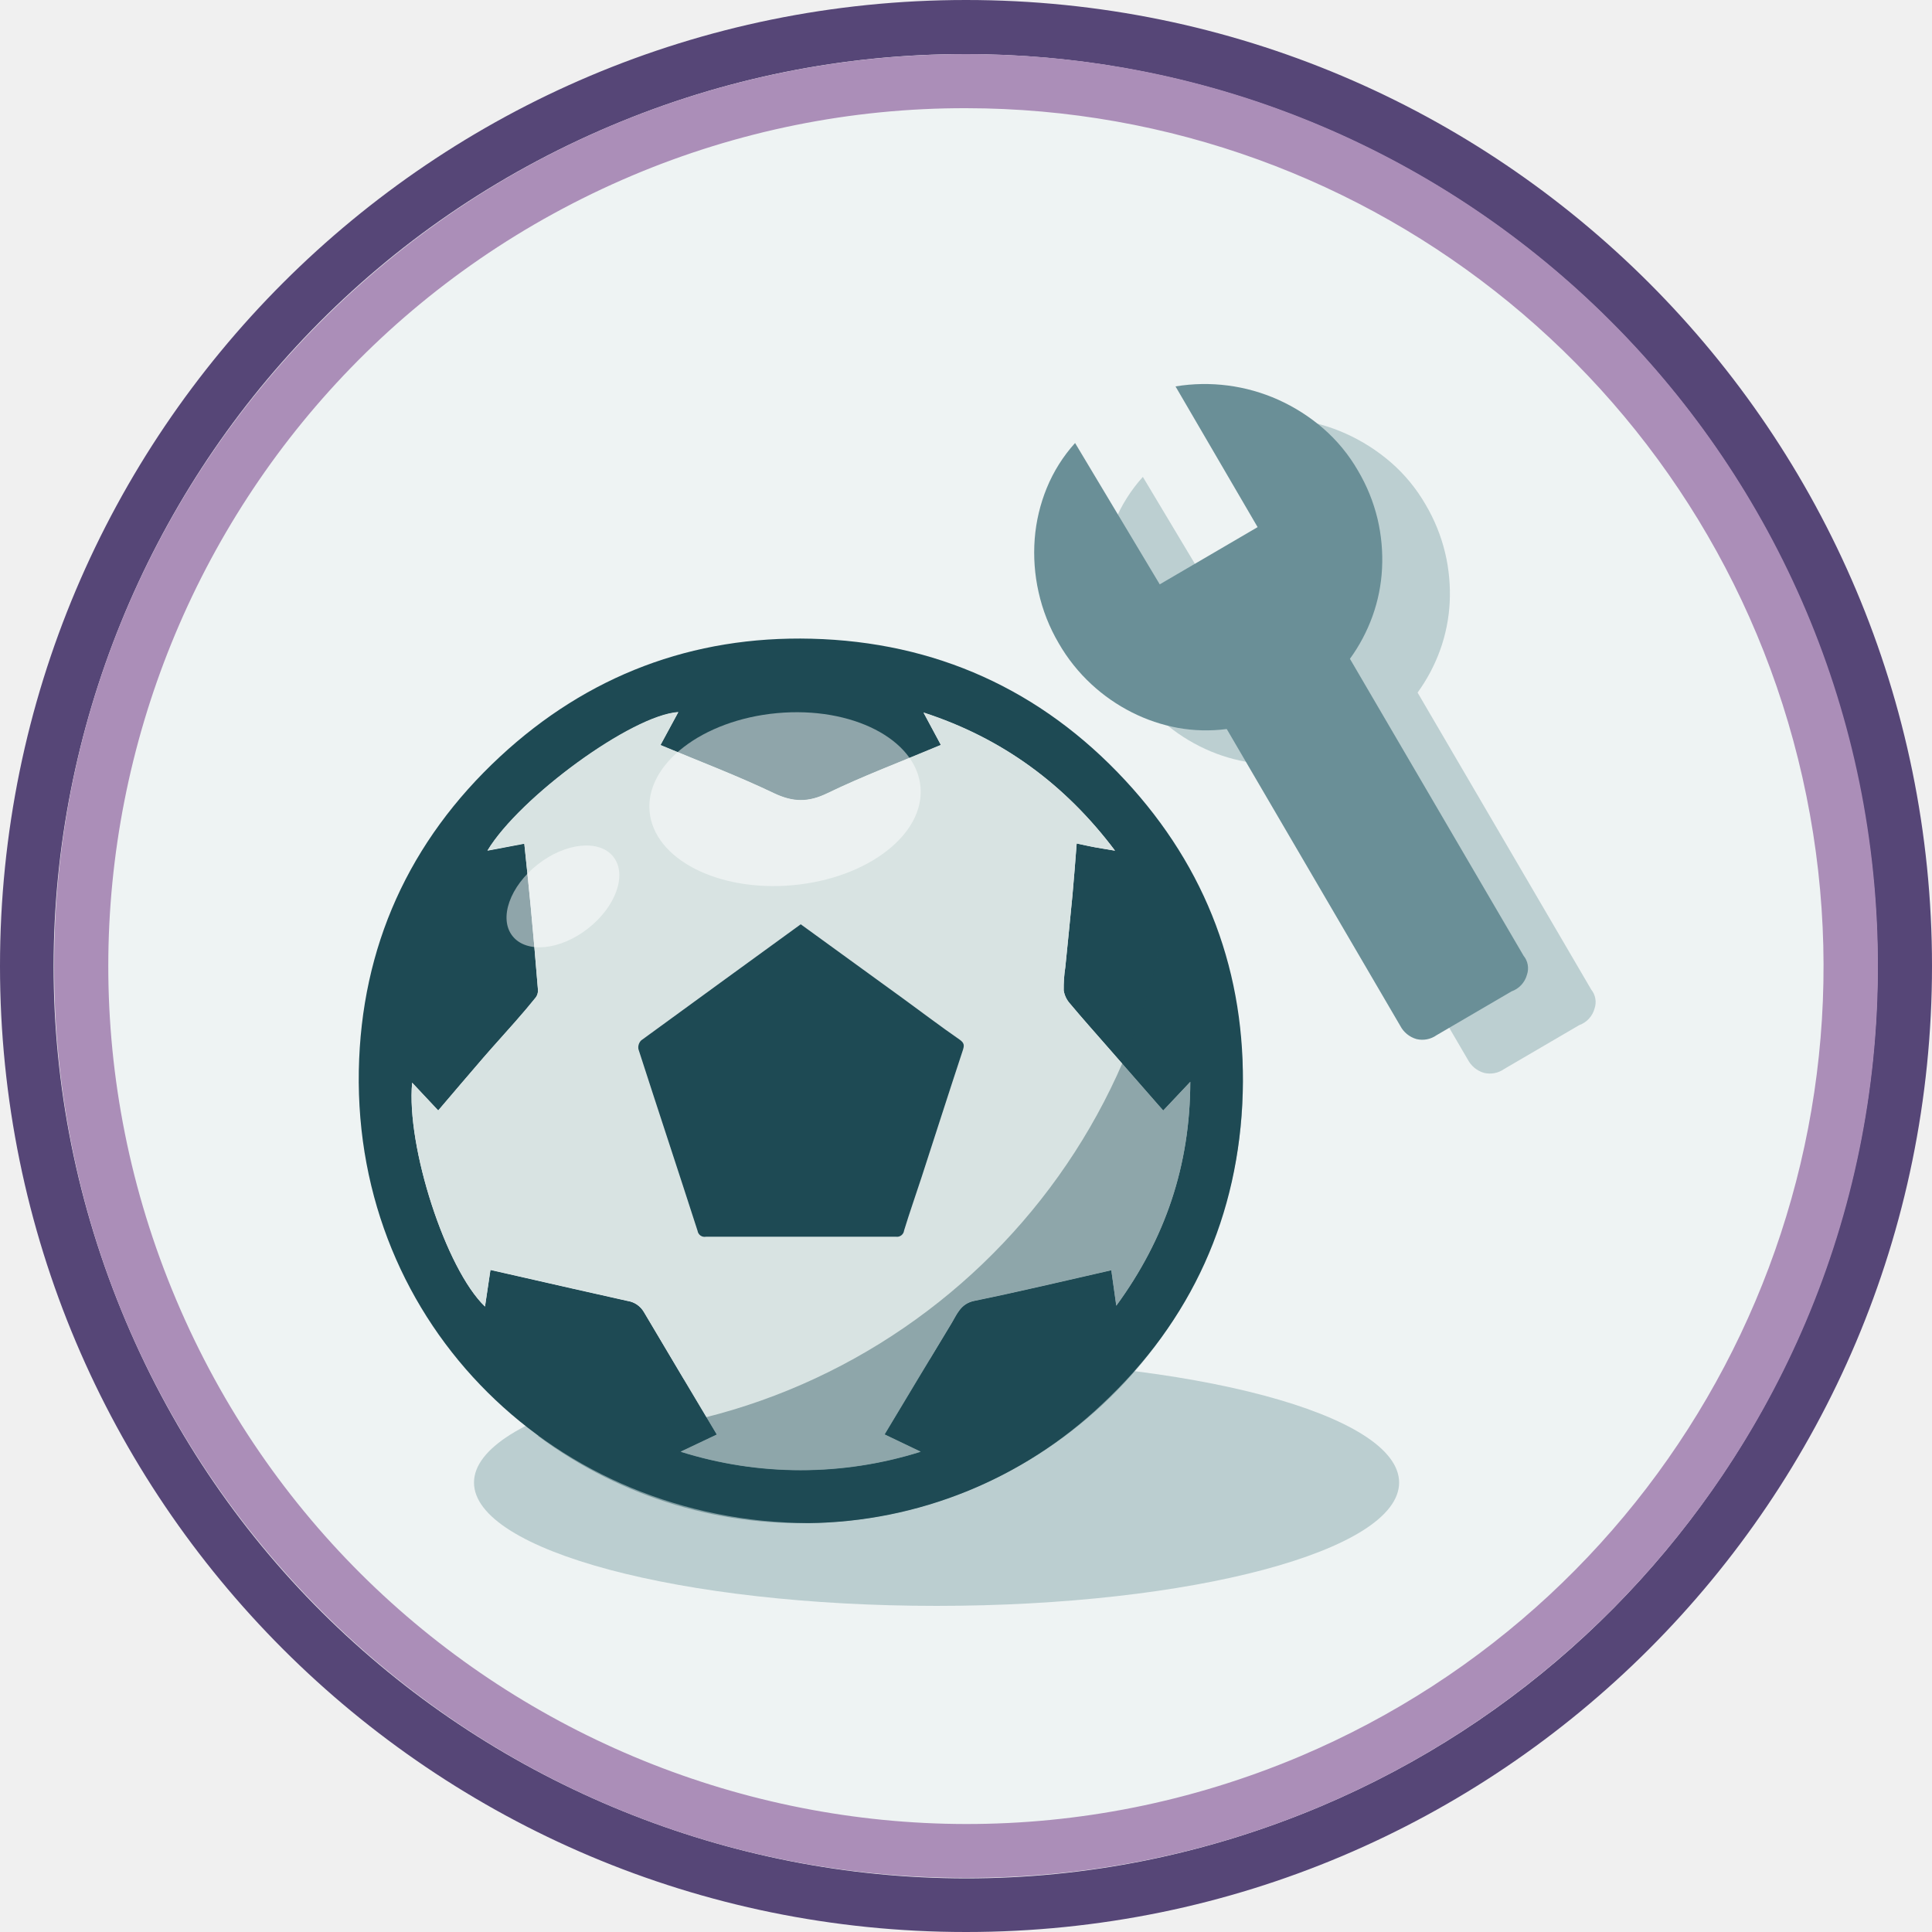
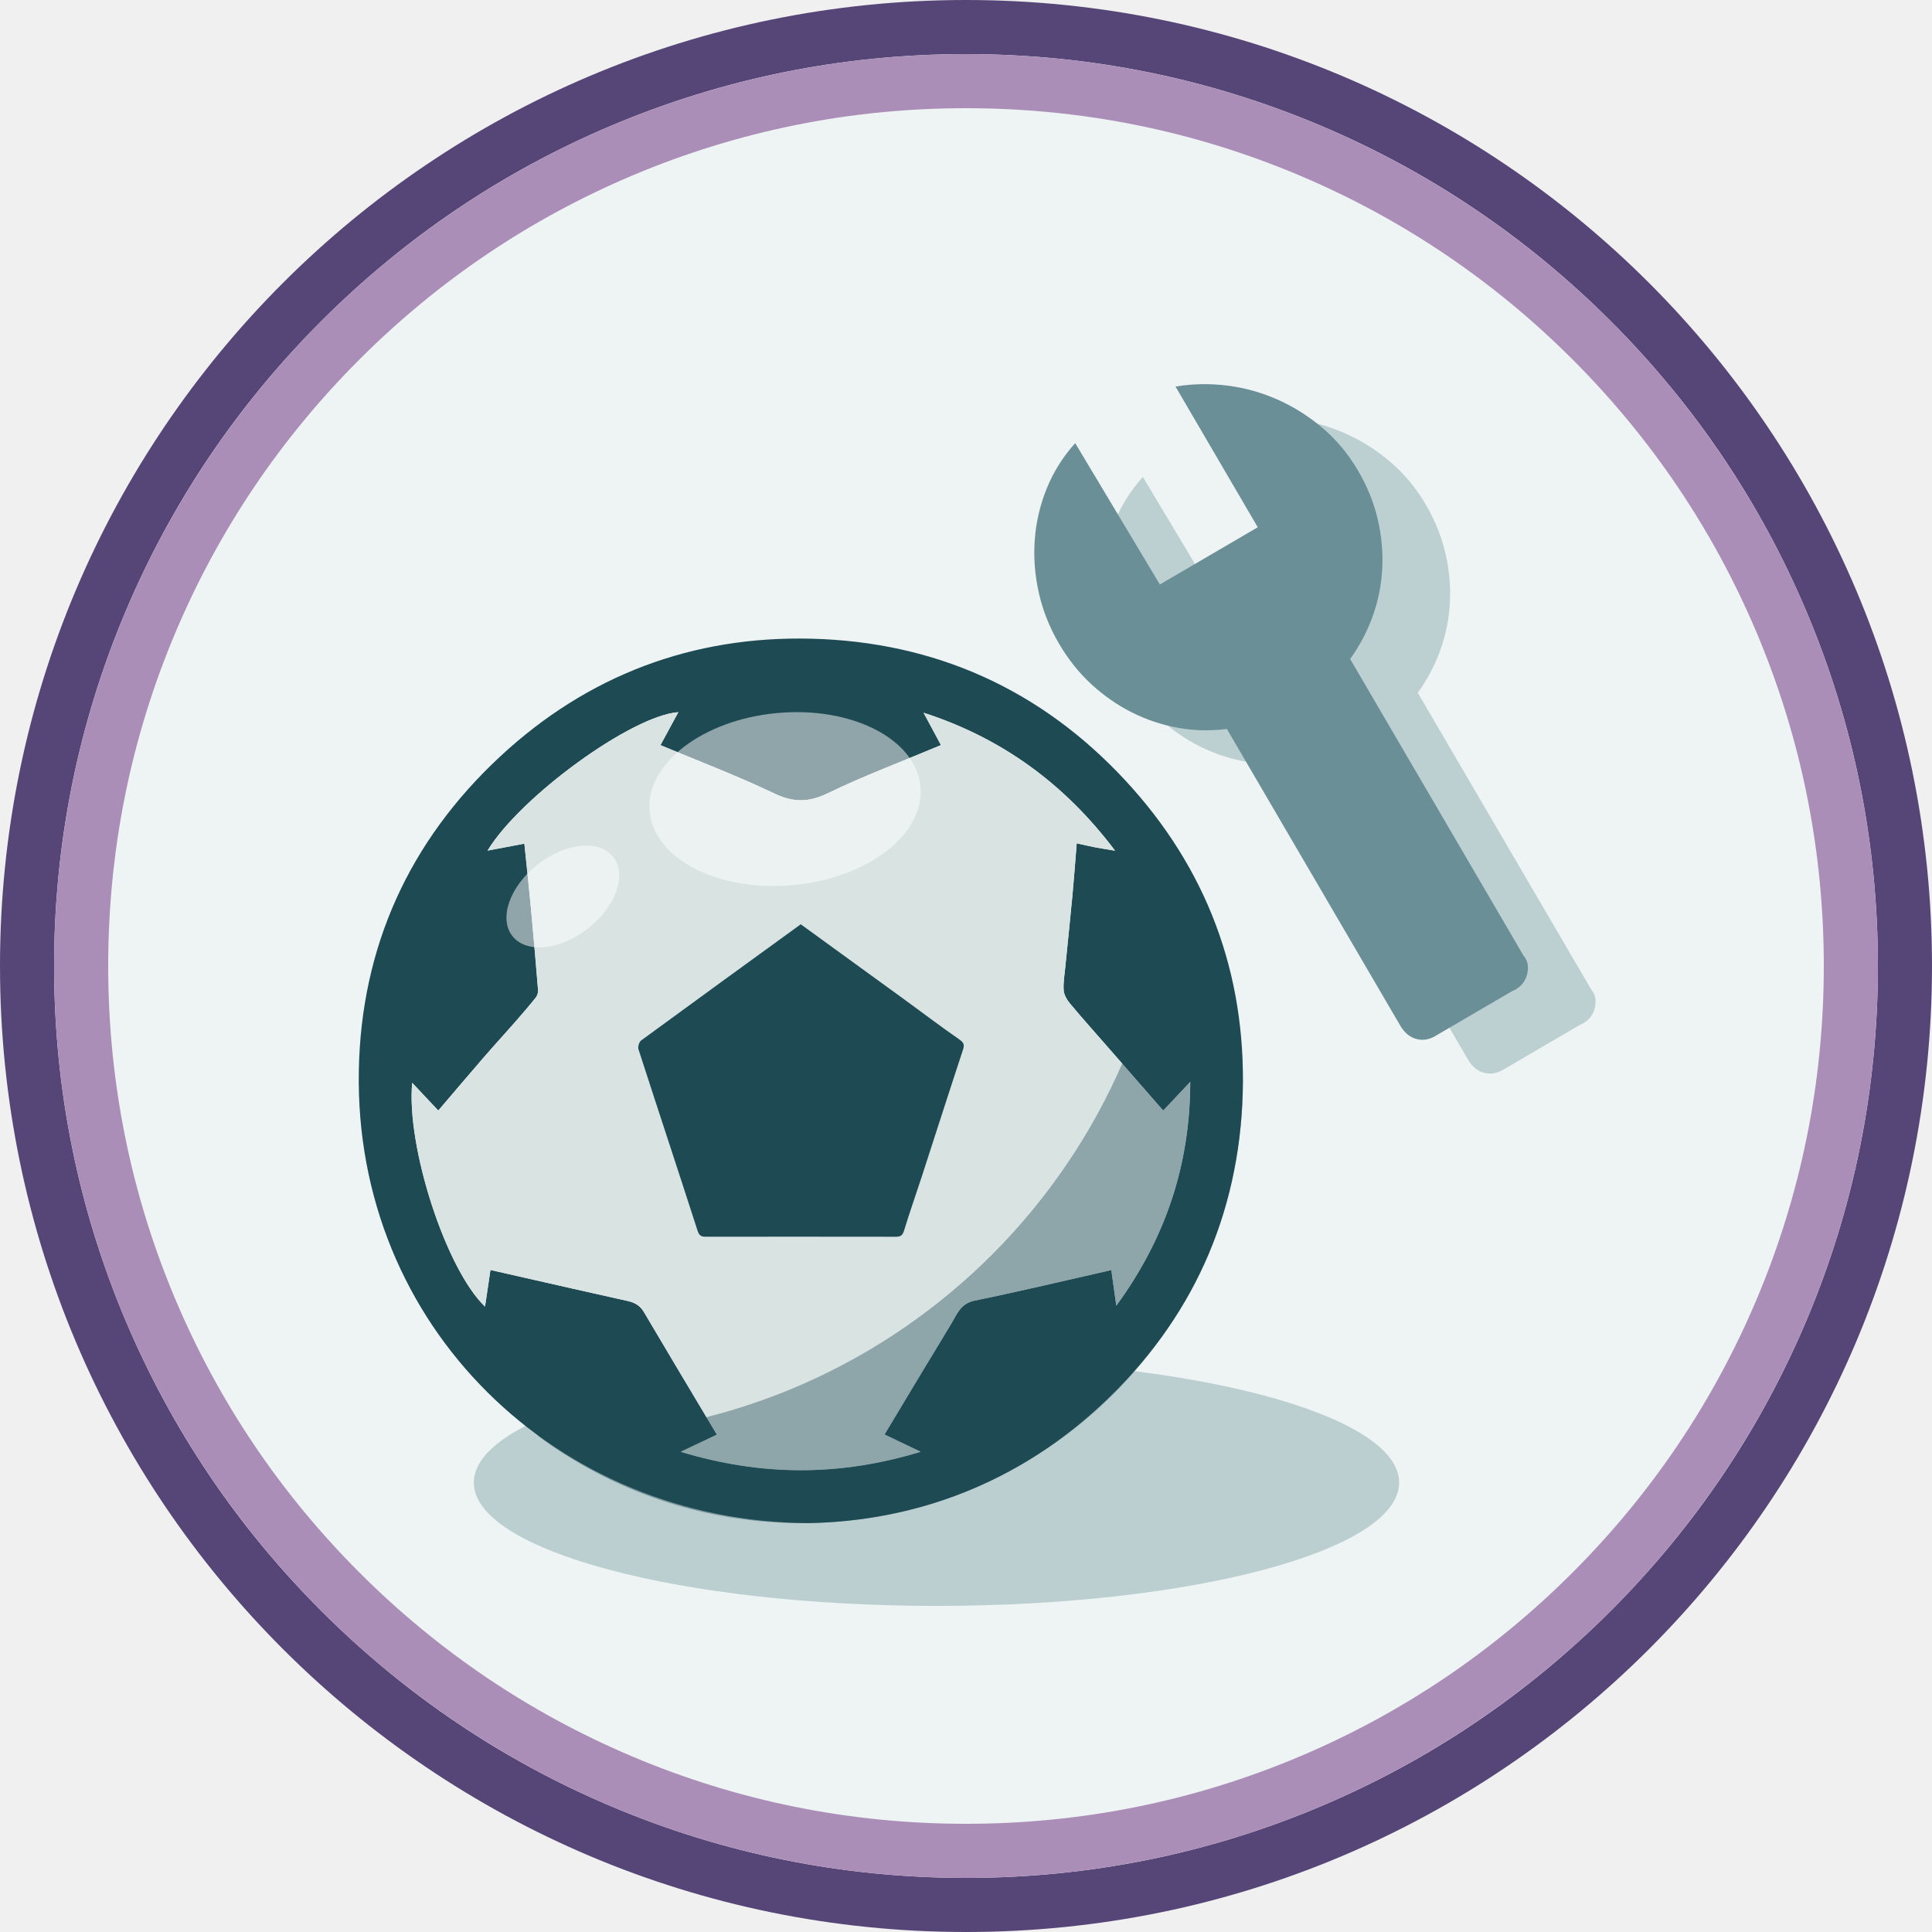
- <svg xmlns="http://www.w3.org/2000/svg" id="Graphics" viewBox="0 0 500 500">
-   <defs>
-     <style>.cls-1{fill:#564677;}.cls-2{fill:#eef3f3;}.cls-3{fill:#ab8eb8;}.cls-4{fill:#bccfd1;}.cls-5{fill:#6a8f97;}.cls-6{fill:#bbced0;}.cls-7,.cls-9{fill:#1e4a54;}.cls-8{fill:#d8e3e2;}.cls-9{opacity:0.4;}.cls-10{fill:#fff;opacity:0.5;}</style>
-   </defs>
-   <path class="cls-1" d="M250.33,14a236.07,236.07,0,0,1,91.86,453.46A236.06,236.06,0,0,1,158.47,32.54,234.51,234.51,0,0,1,250.33,14m0-14C112.26,0,.33,111.93.33,250s111.93,250,250,250,250-111.93,250-250S388.4,0,250.33,0h0Z" transform="translate(-0.33)" />
-   <path class="cls-2" d="M250.33,479A229,229,0,0,1,88.4,88.08,229,229,0,1,1,412.25,411.92,227.5,227.5,0,0,1,250.33,479Z" transform="translate(-0.33)" />
-   <path class="cls-3" d="M250.33,28a222.06,222.06,0,0,1,86.4,426.56A222.06,222.06,0,0,1,163.92,45.44,220.58,220.58,0,0,1,250.33,28m0-14c-130.33,0-236,105.67-236,236S120,486,250.33,486s236-105.67,236-236S380.66,14,250.33,14h0Z" transform="translate(-0.33)" />
-   <path class="cls-4" d="M412.13,256.09A5.14,5.14,0,0,1,413,261a6.32,6.32,0,0,1-4,4.32l-19.4,11.34a6.39,6.39,0,0,1-5.2,1,6.89,6.89,0,0,1-4.21-3.45l-44.89-76.79a41,41,0,0,1-12.66-.3,43.85,43.85,0,0,1-11.87-4,45.76,45.76,0,0,1-10.49-7.28,45.06,45.06,0,0,1-8.45-10.59A45.63,45.63,0,0,1,286.65,162a46.6,46.6,0,0,1-1-13.75,43.7,43.7,0,0,1,3.12-13.18,39.89,39.89,0,0,1,7.33-11.65L318,160l25.33-14.81-21.29-36.42a46.55,46.55,0,0,1,26.58,3.45,47.87,47.87,0,0,1,11.63,7.41,42.66,42.66,0,0,1,9,10.92,45.26,45.26,0,0,1,5.09,12.56,45.83,45.83,0,0,1,1.17,12.79,42.74,42.74,0,0,1-2.48,12.34,44.39,44.39,0,0,1-5.83,11Z" transform="translate(-0.33)" />
-   <path class="cls-5" d="M394.62,247.33a5.14,5.14,0,0,1,.89,4.92,6.32,6.32,0,0,1-4,4.32l-19.4,11.34a6.39,6.39,0,0,1-5.2,1,6.89,6.89,0,0,1-4.21-3.45l-44.89-76.79a41,41,0,0,1-12.66-.3,43.85,43.85,0,0,1-11.87-4,45.76,45.76,0,0,1-10.49-7.28,45.06,45.06,0,0,1-8.45-10.59,45.63,45.63,0,0,1-5.23-13.27,46.6,46.6,0,0,1-1-13.75,43.7,43.7,0,0,1,3.12-13.18,39.89,39.89,0,0,1,7.33-11.65l21.91,36.58,25.33-14.81L304.55,100a46.55,46.55,0,0,1,26.58,3.45,47.87,47.87,0,0,1,11.63,7.41,42.66,42.66,0,0,1,9,10.92,45.26,45.26,0,0,1,5.09,12.56A45.83,45.83,0,0,1,358,147.16a42.74,42.74,0,0,1-2.48,12.34,44.39,44.39,0,0,1-5.83,11Z" transform="translate(-0.33)" />
-   <path class="cls-6" d="M242.69,415.6c66.12,0,119.73-14.29,119.73-31.91s-53.61-31.9-119.73-31.9S123,366.08,123,383.69s53.61,31.91,119.74,31.91" transform="translate(-0.33)" />
-   <path class="cls-7" d="M209.6,394.18C144.47,393.9,92,343.29,93.19,277.06c0.6-32,13-59.4,36.56-81.26,22.63-21,49.8-31.28,80.6-30.5,32,0.81,59.38,13.14,81.21,36.68,21.07,22.72,31.26,50,30.38,80.87-0.91,31.75-13.17,58.89-36.46,80.62A112.12,112.12,0,0,1,209.6,394.18Zm79.63-56.27c12.65-17.29,19.11-36.29,19.14-57.94l-7,7.42-1.3-1.47-13.12-15c-3.24-3.71-6.53-7.38-9.69-11.17a6.65,6.65,0,0,1-1.65-3.42,35.65,35.65,0,0,1,.42-6.06c0.61-6.21,1.27-12.42,1.85-18.63,0.41-4.35.72-8.71,1.09-13.36,1.69,0.37,3.25.74,4.81,1s3.17,0.54,5.11.86C276,203,259.68,191,239.34,184.45l4.5,8.38-1.81.75c-9.2,3.87-18.58,7.38-27.54,11.74-5,2.41-8.92,2.36-13.88,0-9.52-4.56-19.44-8.31-29.36-12.46l4.62-8.53c-12.1.87-41,22-49.38,35.83l9.53-1.8c0.58,5.71,1.17,11.07,1.67,16.43q1,10.73,1.87,21.46a3,3,0,0,1-.57,1.92c-1.7,2.14-3.48,4.21-5.29,6.26-2.74,3.12-5.55,6.19-8.27,9.33-3.89,4.49-7.72,9-11.69,13.67L107,280.23c-1.55,16.5,8.73,48.25,18.85,57.92l1.41-9.48,7.18,1.63c9.43,2.14,18.85,4.3,28.29,6.39a5.91,5.91,0,0,1,4.22,2.84c6.22,10.53,12.5,21,18.9,31.76l-9.36,4.44a103.45,103.45,0,0,0,62.11,0l-9.34-4.47c5.87-9.76,11.51-19.21,17.22-28.6,1.51-2.47,2.41-5.29,6.08-6,11.73-2.4,23.38-5.19,35.38-7.91Z" transform="translate(-0.33)" />
-   <path class="cls-8" d="M289.22,337.92l-1.29-9.22c-12,2.71-23.65,5.51-35.38,7.91-3.67.75-4.57,3.56-6.08,6-5.72,9.4-11.35,18.84-17.22,28.6l9.34,4.47a103.45,103.45,0,0,1-62.11,0l9.36-4.44c-6.4-10.74-12.69-21.23-18.9-31.76a5.91,5.91,0,0,0-4.22-2.84c-9.44-2.09-18.86-4.25-28.29-6.39l-7.18-1.63-1.41,9.48c-10.12-9.67-20.4-41.42-18.85-57.92l6.75,7.18c4-4.65,7.8-9.19,11.69-13.67,2.72-3.14,5.53-6.2,8.27-9.33,1.8-2.05,3.58-4.13,5.29-6.26a3,3,0,0,0,.57-1.92q-0.87-10.74-1.87-21.46c-0.5-5.36-1.09-10.72-1.67-16.43l-9.53,1.8c8.36-13.85,37.28-35,49.38-35.83l-4.62,8.53c9.92,4.16,19.84,7.9,29.36,12.46,5,2.37,8.92,2.42,13.88,0,9-4.35,18.34-7.87,27.54-11.74l1.81-.75-4.5-8.38C259.68,191,276,203,288.9,220.16c-1.94-.32-3.53-0.56-5.11-0.86s-3.12-.67-4.81-1c-0.38,4.65-.69,9-1.09,13.36-0.58,6.21-1.24,12.42-1.85,18.63a35.65,35.65,0,0,0-.42,6.06,6.65,6.65,0,0,0,1.65,3.42c3.16,3.78,6.45,7.46,9.69,11.17l13.12,15,1.3,1.47,7-7.42C308.33,301.63,301.87,320.63,289.22,337.92ZM207.56,239.2c-13.84,10-27.61,20-41.32,30.07a2.59,2.59,0,0,0-.69,2.29c5.07,15.68,10.25,31.31,15.3,47a1.84,1.84,0,0,0,2.17,1.52q24.59,0,49.18,0a1.85,1.85,0,0,0,2.1-1.62c1.41-4.66,3-9.25,4.56-13.89,3.54-10.89,7-21.79,10.61-32.66,0.43-1.31.49-2-.83-2.87-4.92-3.4-9.67-7-14.51-10.54Q220.87,248.84,207.56,239.2Z" transform="translate(-0.33)" />
-   <path class="cls-7" d="M207.56,239.2q13.32,9.66,26.58,19.29c4.84,3.52,9.59,7.14,14.51,10.54,1.31,0.91,1.26,1.56.83,2.87-3.59,10.87-7.07,21.78-10.61,32.66-1.51,4.63-3.14,9.23-4.56,13.89a1.85,1.85,0,0,1-2.1,1.62q-24.59,0-49.18,0a1.84,1.84,0,0,1-2.17-1.52c-5.05-15.68-10.24-31.32-15.3-47a2.59,2.59,0,0,1,.69-2.29C180,259.22,193.72,249.25,207.56,239.2Z" transform="translate(-0.33)" />
-   <path class="cls-9" d="M303.84,218.19A160.23,160.23,0,0,1,143.77,371.64c-1.45,0-2.88-.07-4.32-0.11A114.23,114.23,0,0,0,303.84,218.19Z" transform="translate(-0.33)" />
-   <ellipse class="cls-10" cx="203.5" cy="206.81" rx="35.2" ry="22.36" transform="translate(-18.37 19.46) rotate(-5.24)" />
-   <ellipse class="cls-10" cx="146" cy="232.01" rx="16.6" ry="10.54" transform="translate(-112.3 139.32) rotate(-38.06)" />
+ <svg xmlns="http://www.w3.org/2000/svg" version="1.1" id="Graphics" x="0px" y="0px" viewBox="0 0 500 500" enable-background="new 0 0 500 500" xml:space="preserve">
+   <g>
+     <g>
+       <path fill="#564677" d="M250,14c31.866,0,62.771,6.238,91.857,18.54c28.101,11.886,53.341,28.904,75.02,50.583    c21.678,21.678,38.697,46.919,50.583,75.02C479.762,187.229,486,218.134,486,250c0,31.866-6.238,62.771-18.54,91.857    c-11.886,28.101-28.904,53.341-50.583,75.02c-21.678,21.678-46.919,38.697-75.02,50.583C312.771,479.762,281.866,486,250,486    s-62.771-6.238-91.857-18.54c-28.101-11.886-53.341-28.904-75.02-50.583c-21.678-21.678-38.697-46.919-50.583-75.02    C20.238,312.771,14,281.866,14,250c0-31.866,6.238-62.771,18.54-91.857c11.886-28.101,28.904-53.341,50.583-75.02    c21.678-21.678,46.919-38.697,75.02-50.583C187.229,20.238,218.134,14,250,14 M250,0C111.93,0,0,111.929,0,250    c0,138.07,111.93,250,250,250s250-111.93,250-250C500,111.929,388.07,0,250,0L250,0z" />
+     </g>
+     <g>
+       <path fill="#EEF3F3" d="M250,479c-61.165,0-118.67-23.821-161.924-67.075C44.821,368.67,21,311.165,21,250    c0-61.164,23.821-118.67,67.076-161.924S188.836,21,250,21c61.165,0,118.67,23.821,161.925,67.076    C455.179,131.33,479,188.836,479,250c0,61.165-23.821,118.67-67.075,161.925C368.67,455.179,311.165,479,250,479z" />
+       <path fill="#AB8EB8" d="M250,28c29.974,0,59.045,5.868,86.405,17.441c26.434,11.181,50.177,27.191,70.57,47.584    s36.403,44.137,47.584,70.57C466.132,190.956,472,220.026,472,250c0,29.974-5.868,59.045-17.441,86.405    c-11.181,26.434-27.191,50.177-47.584,70.57c-20.393,20.393-44.136,36.403-70.57,47.584C309.045,466.132,279.974,472,250,472    c-29.974,0-59.044-5.868-86.404-17.441c-26.434-11.181-50.177-27.191-70.57-47.584c-20.393-20.393-36.403-44.137-47.584-70.57    C33.868,309.045,28,279.974,28,250c0-29.974,5.868-59.044,17.441-86.404c11.181-26.434,27.191-50.177,47.584-70.57    c20.393-20.393,44.137-36.403,70.57-47.584C190.956,33.868,220.026,28,250,28 M250,14C119.669,14,14,119.669,14,250    c0,130.332,105.669,236,236,236c130.332,0,236-105.668,236-236C486,119.669,380.332,14,250,14L250,14z" />
+     </g>
+     <path fill="#BCCFD1" d="M411.806,256.088c1.111,1.297,1.407,2.941,0.887,4.925c-0.521,1.987-1.849,3.427-3.981,4.319   l-19.396,11.337c-1.743,1.106-3.476,1.435-5.201,0.982c-1.725-0.452-3.128-1.603-4.207-3.449l-44.885-76.792   c-4.28,0.554-8.498,0.453-12.657-0.303c-4.159-0.755-8.117-2.07-11.868-3.95c-3.755-1.877-7.251-4.302-10.493-7.276   c-3.243-2.971-6.061-6.504-8.45-10.595c-2.47-4.222-4.214-8.646-5.234-13.271c-1.023-4.625-1.356-9.208-1.002-13.753   c0.353-4.542,1.393-8.936,3.12-13.175c1.725-4.24,4.168-8.124,7.329-11.652l21.913,36.581l25.334-14.807l-21.286-36.417   c4.437-0.735,8.928-0.814,13.469-0.239c4.541,0.578,8.911,1.808,13.11,3.689c4.198,1.884,8.075,4.354,11.632,7.407   c3.556,3.056,6.566,6.694,9.036,10.916c2.389,4.091,4.085,8.277,5.085,12.562c0.998,4.284,1.387,8.549,1.17,12.792   c-0.22,4.245-1.047,8.356-2.481,12.337c-1.437,3.98-3.379,7.661-5.828,11.041L411.806,256.088z" />
+     <path fill="#6A8F97" d="M394.297,247.334c1.111,1.297,1.407,2.941,0.887,4.925c-0.521,1.987-1.849,3.427-3.981,4.319   l-19.396,11.337c-1.743,1.106-3.476,1.435-5.201,0.982c-1.725-0.452-3.128-1.603-4.207-3.449l-44.885-76.792   c-4.28,0.554-8.498,0.453-12.657-0.303c-4.159-0.755-8.117-2.07-11.868-3.95c-3.755-1.877-7.251-4.302-10.493-7.276   c-3.243-2.971-6.061-6.504-8.45-10.595c-2.47-4.222-4.214-8.646-5.234-13.271c-1.023-4.625-1.356-9.209-1.002-13.753   c0.353-4.542,1.393-8.936,3.12-13.175c1.725-4.24,4.168-8.124,7.329-11.652l21.913,36.581l25.334-14.807l-21.286-36.417   c4.437-0.735,8.928-0.814,13.469-0.239c4.541,0.578,8.911,1.808,13.11,3.689c4.198,1.884,8.075,4.354,11.632,7.407   c3.556,3.056,6.566,6.694,9.036,10.916c2.389,4.091,4.085,8.277,5.085,12.562c0.998,4.284,1.387,8.549,1.17,12.792   c-0.22,4.245-1.047,8.356-2.481,12.337c-1.437,3.98-3.379,7.661-5.828,11.041L394.297,247.334z" />
+     <path fill="#BBCED0" d="M242.366,415.604c66.124,0,119.732-14.286,119.732-31.91c0-17.617-53.607-31.901-119.732-31.901   c-66.131,0-119.741,14.284-119.741,31.901C122.625,401.318,176.235,415.604,242.366,415.604" />
+     <path fill="#1E4A54" d="M209.27,394.183c-65.128-0.278-117.639-50.895-116.406-117.126c0.596-32.016,13.044-59.397,36.558-81.259   c22.628-21.038,49.798-31.281,80.6-30.503c32.015,0.809,59.377,13.14,81.21,36.678c21.074,22.72,31.262,49.992,30.38,80.875   c-0.906,31.746-13.169,58.89-36.465,80.624C263.296,383.858,237.064,393.643,209.27,394.183z M288.895,337.917   c12.649-17.29,19.11-36.292,19.142-57.942c-2.563,2.719-4.722,5.01-6.993,7.419c-0.569-0.642-0.939-1.054-1.304-1.472   c-4.375-5.009-8.749-10.02-13.123-15.03c-3.242-3.713-6.532-7.385-9.689-11.168c-0.798-0.956-1.56-2.237-1.649-3.421   c-0.15-2,0.226-4.043,0.424-6.064c0.61-6.21,1.271-12.416,1.853-18.629c0.407-4.352,0.718-8.714,1.095-13.36   c1.694,0.371,3.247,0.743,4.814,1.044c1.58,0.304,3.173,0.538,5.111,0.86c-12.936-17.196-29.221-29.138-49.562-35.702   c1.498,2.787,2.996,5.573,4.504,8.378c-0.814,0.336-1.311,0.538-1.806,0.746c-9.203,3.866-18.576,7.383-27.542,11.737   c-4.959,2.408-8.924,2.361-13.88-0.011c-9.525-4.559-19.438-8.307-29.362-12.463c1.577-2.909,3.061-5.646,4.625-8.532   c-12.1,0.873-41.015,21.976-49.377,35.829c3.209-0.606,6.404-1.21,9.53-1.801c0.584,5.714,1.168,11.068,1.669,16.43   c0.669,7.15,1.291,14.305,1.872,21.463c0.051,0.628-0.184,1.427-0.575,1.917c-1.702,2.136-3.485,4.209-5.286,6.263   c-2.738,3.124-5.549,6.186-8.269,9.326c-3.887,4.488-7.72,9.023-11.692,13.673c-2.296-2.442-4.46-4.744-6.749-7.179   c-1.554,16.499,8.728,48.248,18.846,57.918c0.494-3.332,0.954-6.436,1.406-9.482c2.663,0.604,4.919,1.117,7.175,1.628   c9.428,2.137,18.851,4.3,28.29,6.387c1.835,0.406,3.224,1.148,4.222,2.838c6.216,10.533,12.502,21.026,18.902,31.763   c-2.965,1.408-5.853,2.78-9.357,4.444c20.989,6.343,41.213,6.367,62.107-0.011c-3.517-1.683-6.405-3.065-9.343-4.471   c5.869-9.761,11.507-19.206,17.223-28.603c1.505-2.475,2.412-5.286,6.08-6.038c11.73-2.402,23.38-5.194,35.376-7.907   C288.032,331.747,288.463,334.832,288.895,337.917z" />
+     <path fill="#D8E3E2" d="M288.895,337.917c-0.432-3.085-0.863-6.17-1.29-9.218c-11.997,2.713-23.647,5.505-35.376,7.907   c-3.668,0.751-4.575,3.563-6.08,6.038c-5.716,9.397-11.354,18.841-17.223,28.603c2.938,1.406,5.826,2.788,9.343,4.471   c-20.894,6.378-41.118,6.354-62.107,0.011c3.504-1.664,6.392-3.036,9.357-4.444c-6.4-10.737-12.686-21.23-18.902-31.763   c-0.998-1.691-2.386-2.433-4.222-2.838c-9.439-2.087-18.862-4.25-28.29-6.387c-2.256-0.511-4.513-1.024-7.175-1.628   c-0.452,3.047-0.912,6.15-1.406,9.482c-10.119-9.67-20.4-41.418-18.846-57.918c2.289,2.435,4.453,4.736,6.749,7.179   c3.972-4.65,7.805-9.185,11.692-13.673c2.72-3.14,5.53-6.202,8.269-9.326c1.801-2.055,3.584-4.128,5.286-6.263   c0.39-0.49,0.626-1.289,0.575-1.917c-0.581-7.158-1.204-14.313-1.872-21.463c-0.501-5.362-1.086-10.716-1.669-16.43   c-3.127,0.591-6.321,1.194-9.53,1.801c8.362-13.853,37.278-34.957,49.377-35.829c-1.564,2.886-3.048,5.623-4.625,8.532   c9.924,4.156,19.837,7.904,29.362,12.463c4.955,2.372,8.921,2.419,13.88,0.011c8.966-4.354,18.339-7.871,27.542-11.737   c0.495-0.208,0.992-0.41,1.806-0.746c-1.508-2.805-3.006-5.592-4.504-8.378c20.341,6.563,36.626,18.506,49.562,35.702   c-1.938-0.323-3.531-0.556-5.111-0.86c-1.567-0.301-3.12-0.673-4.814-1.044c-0.377,4.647-0.687,9.008-1.095,13.36   c-0.582,6.213-1.243,12.418-1.853,18.629c-0.198,2.021-0.574,4.064-0.424,6.064c0.089,1.184,0.851,2.465,1.649,3.421   c3.157,3.783,6.448,7.455,9.689,11.168c4.374,5.01,8.748,10.02,13.123,15.03c0.364,0.417,0.735,0.83,1.304,1.472   c2.271-2.409,4.43-4.7,6.993-7.419C308.005,301.625,301.544,320.627,288.895,337.917z M207.234,239.2   c-13.844,10.049-27.608,20.02-41.315,30.068c-0.527,0.387-0.894,1.645-0.686,2.287c5.067,15.676,10.253,31.314,15.305,46.995   c0.43,1.336,1.047,1.517,2.165,1.516c16.392-0.012,32.785-0.017,49.177,0.009c1.215,0.002,1.723-0.377,2.1-1.62   c1.413-4.66,3.049-9.253,4.555-13.886c3.54-10.888,7.024-21.793,10.613-32.665c0.433-1.313,0.486-1.962-0.827-2.871   c-4.915-3.401-9.674-7.027-14.51-10.544C224.968,252.058,216.113,245.643,207.234,239.2z" />
+     <path fill="#1E4A54" d="M207.234,239.2c8.879,6.443,17.735,12.858,26.578,19.29c4.835,3.517,9.595,7.143,14.51,10.544   c1.313,0.908,1.26,1.558,0.827,2.871c-3.589,10.871-7.073,21.777-10.613,32.665c-1.506,4.633-3.142,9.225-4.555,13.886   c-0.377,1.243-0.886,1.622-2.1,1.62c-16.392-0.026-32.785-0.021-49.177-0.009c-1.118,0.001-1.735-0.18-2.165-1.516   c-5.051-15.681-10.238-31.319-15.305-46.995c-0.208-0.642,0.159-1.9,0.686-2.287C179.625,259.22,193.389,249.25,207.234,239.2z" />
+     <path opacity="0.4" fill="#1E4A54" d="M303.516,218.191c-3.566,85.345-73.852,153.448-160.074,153.448   c-1.447,0-2.877-0.072-4.319-0.11c19.052,14.229,42.69,22.654,68.296,22.654c63.096,0,114.244-51.149,114.244-114.245   C321.664,257.183,314.984,236.001,303.516,218.191z" />
+     <ellipse transform="matrix(0.9958 -0.0914 0.0914 0.9958 -18.0464 19.4287)" opacity="0.5" fill="#FFFFFF" cx="203.172" cy="206.813" rx="35.202" ry="22.363" />
+     <ellipse transform="matrix(0.7874 -0.6164 0.6164 0.7874 -112.047 139.1202)" opacity="0.5" fill="#FFFFFF" cx="145.675" cy="232.007" rx="16.599" ry="10.545" />
+   </g>
+   <g>
+ </g>
+   <g>
+ </g>
+   <g>
+ </g>
+   <g>
+ </g>
+   <g>
+ </g>
+   <g>
+ </g>
+   <g>
+ </g>
+   <g>
+ </g>
+   <g>
+ </g>
+   <g>
+ </g>
+   <g>
+ </g>
+   <g>
+ </g>
+   <g>
+ </g>
+   <g>
+ </g>
+   <g>
+ </g>
</svg>
